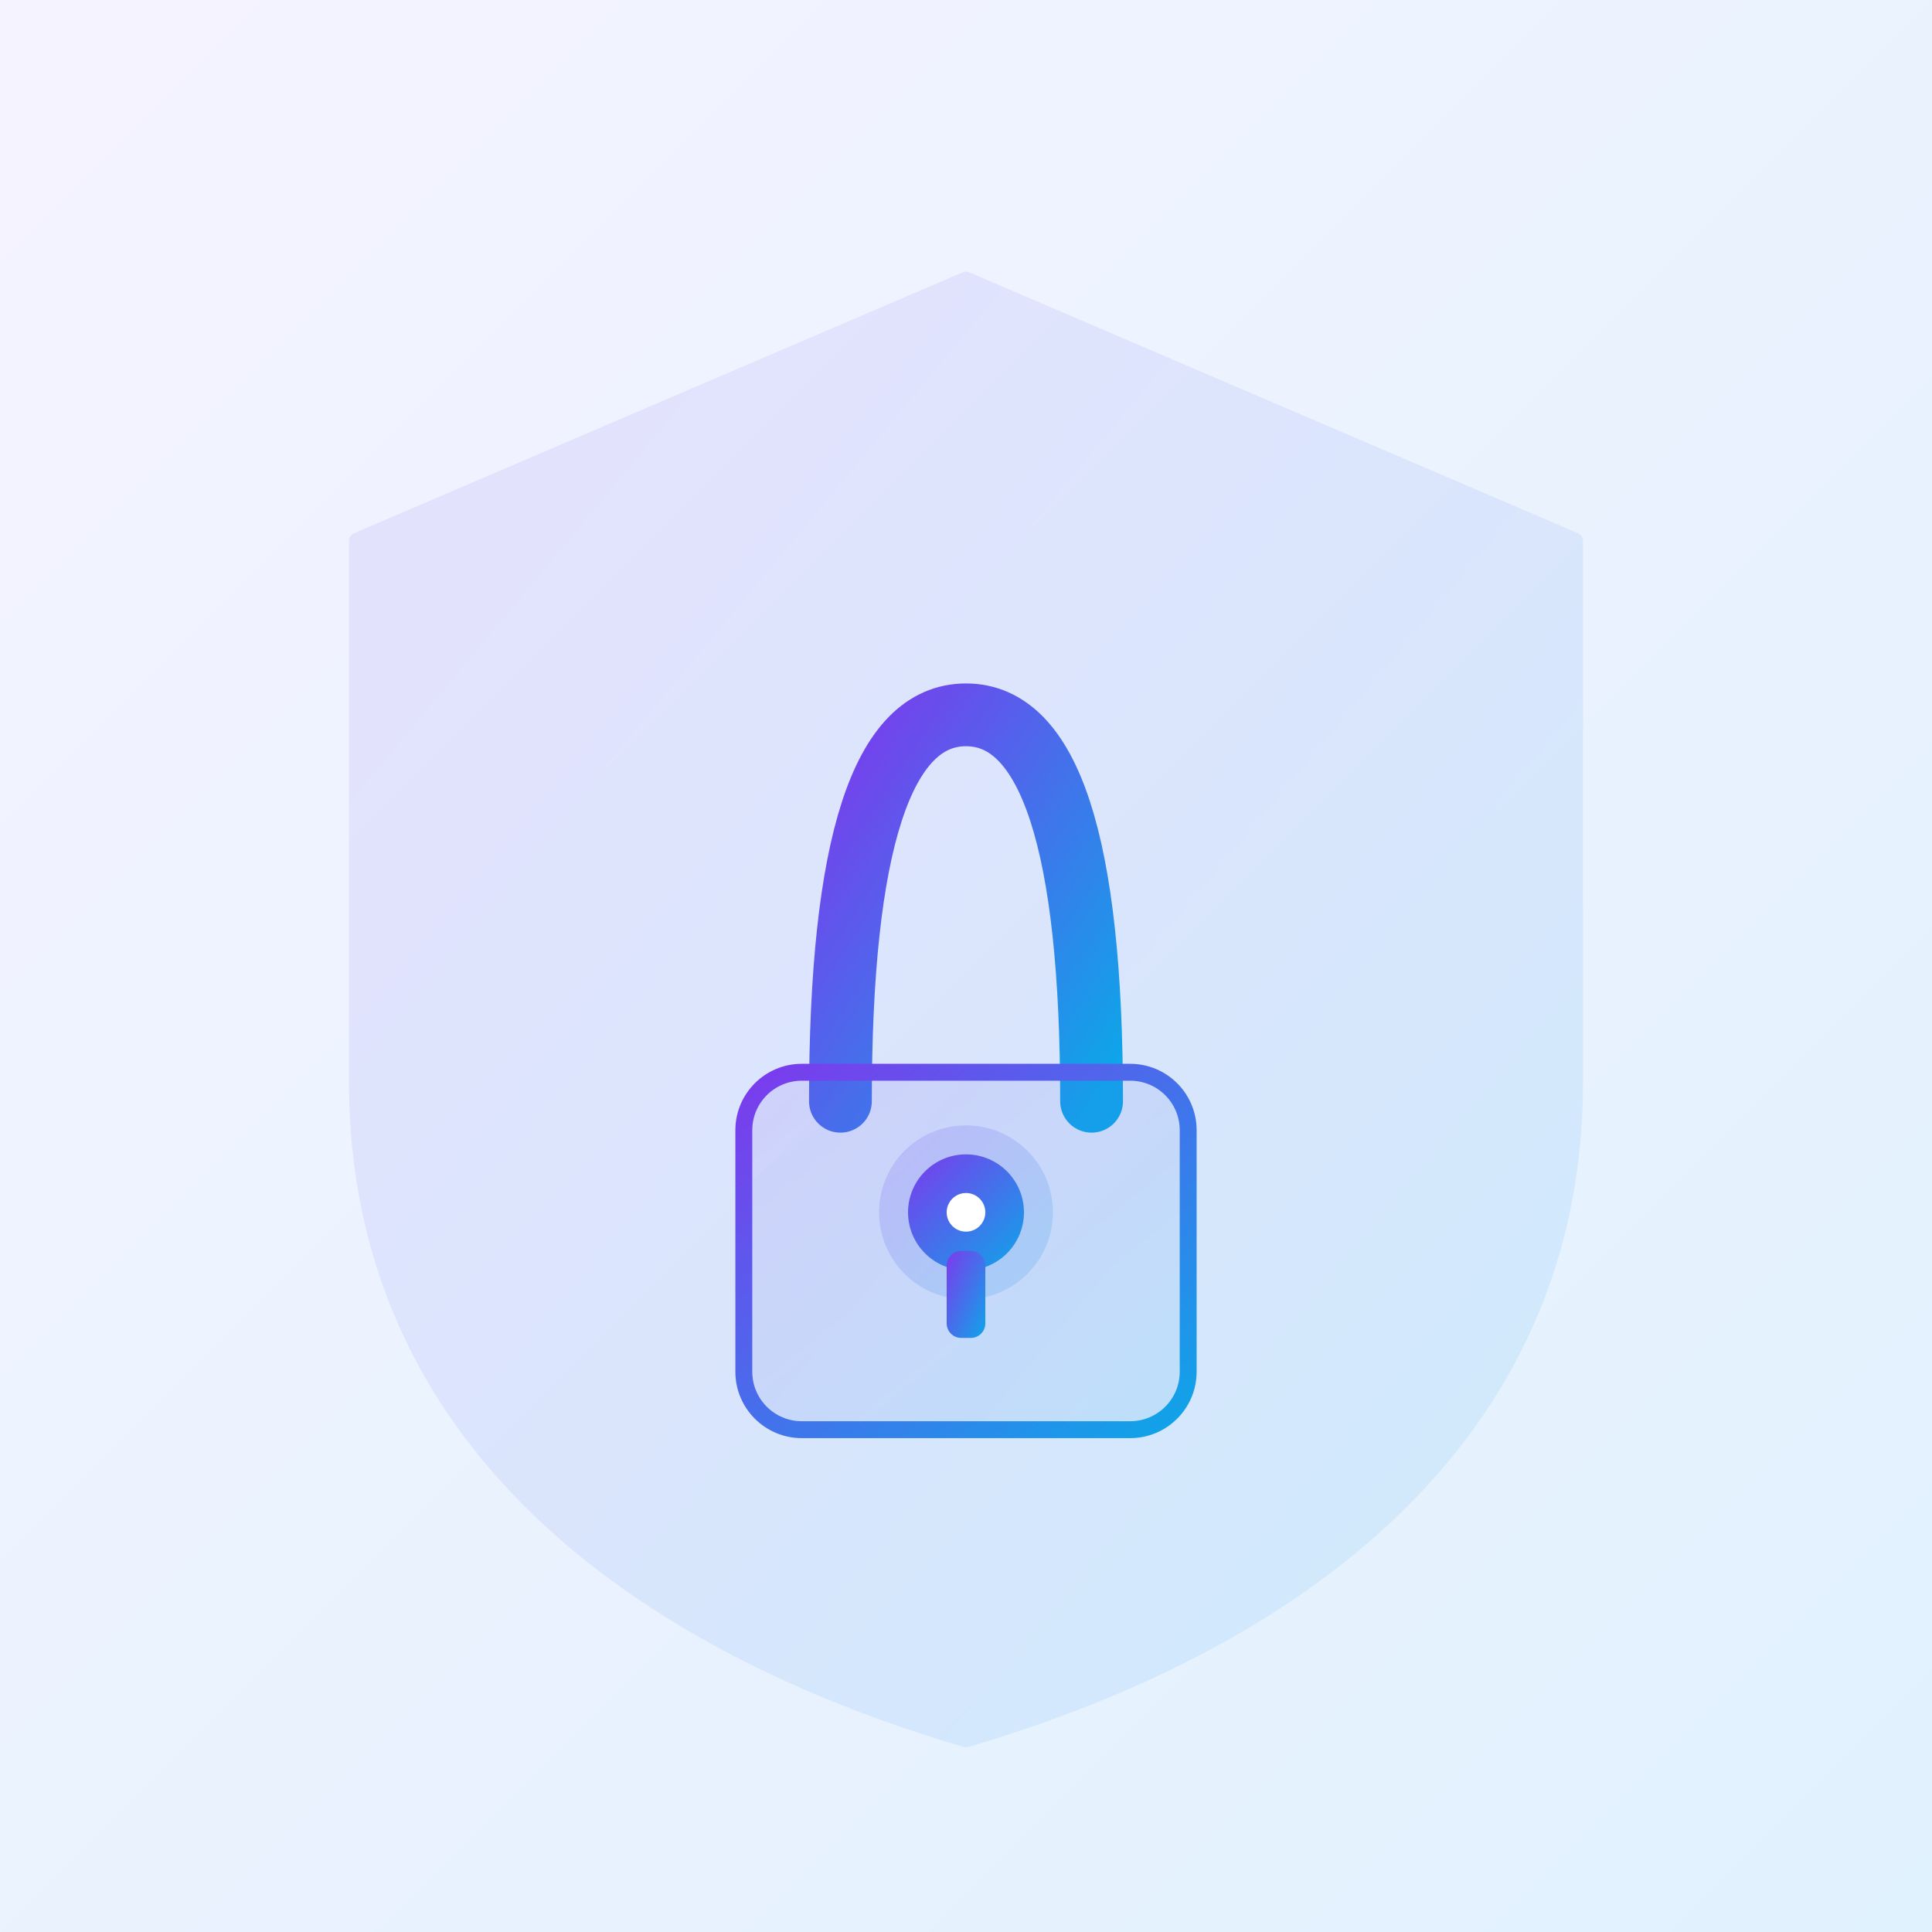
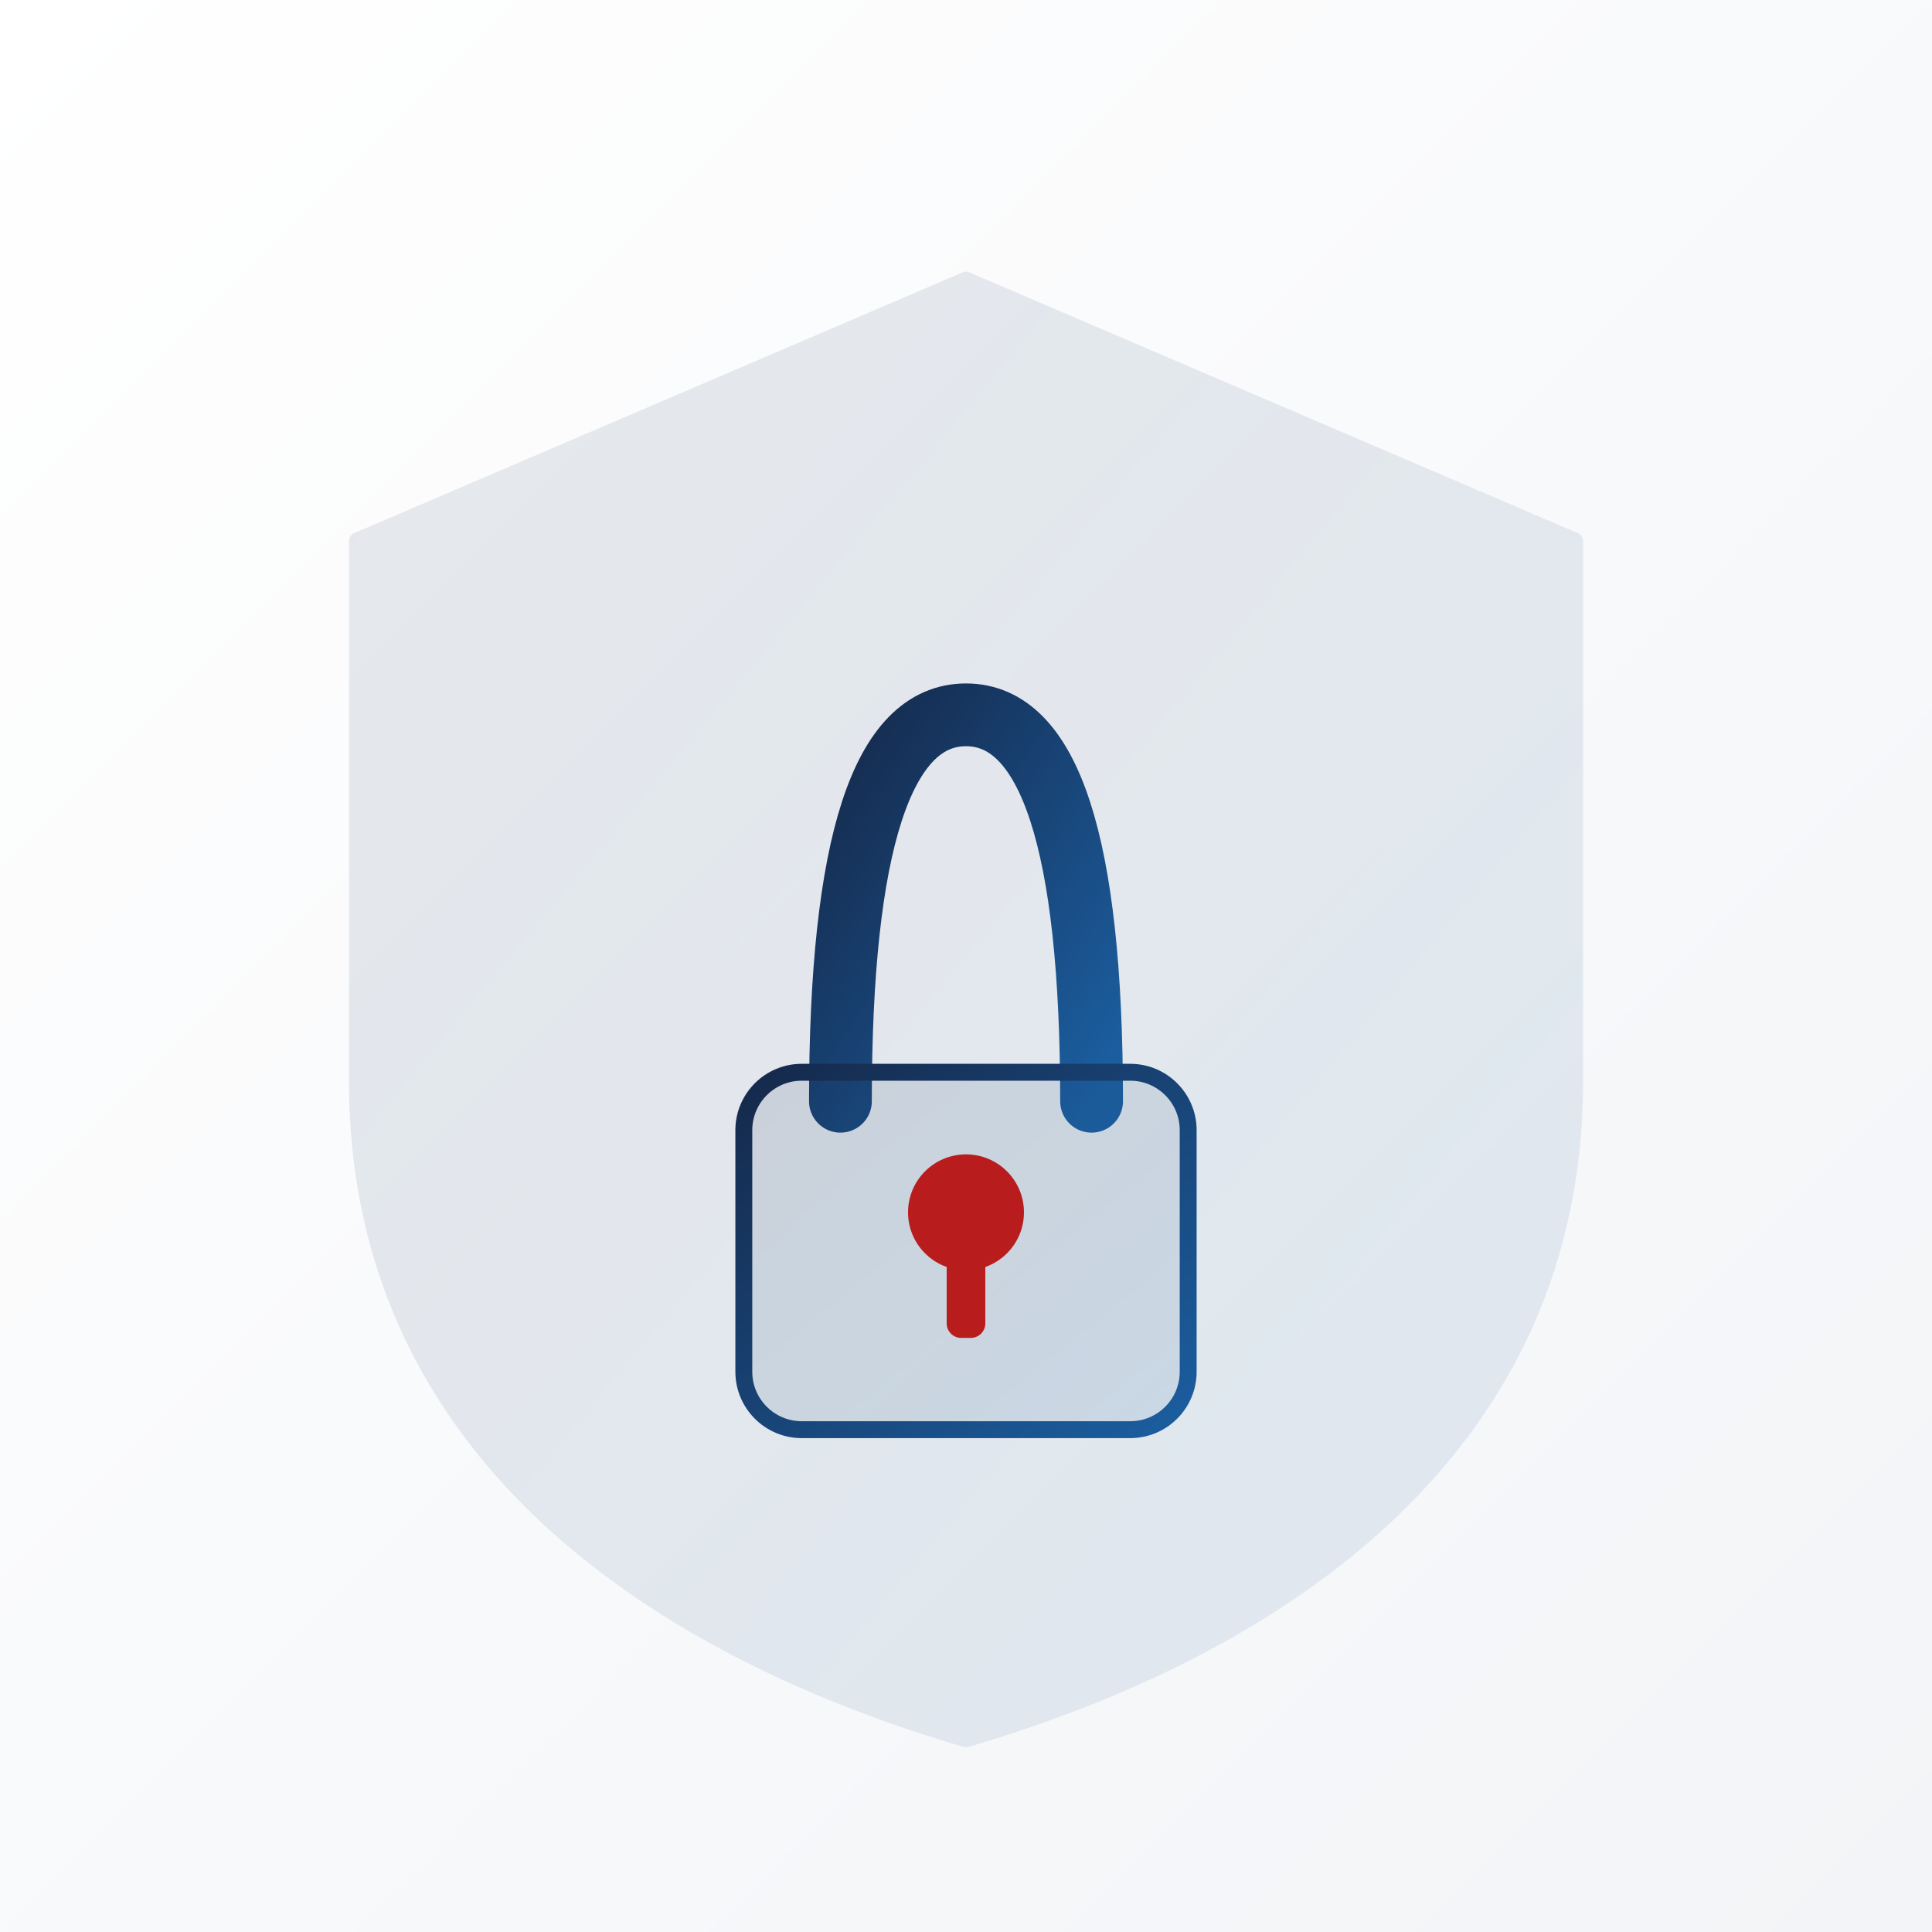
<svg xmlns="http://www.w3.org/2000/svg" viewBox="0 0 400 400" width="400" height="400">
  <defs>
    <linearGradient id="bg" x1="0" y1="0" x2="1" y2="1">
-       <stop offset="0%" stop-color="#f5f3ff" />
-       <stop offset="100%" stop-color="#e0f2fe" />
+       <stop offset="0%" stop-color="#FFFFFF" />
+       <stop offset="100%" stop-color="#F2F4F7" />
    </linearGradient>
    <linearGradient id="brand" x1="0" y1="0" x2="1" y2="1">
-       <stop offset="0%" stop-color="#7c3aed" />
-       <stop offset="100%" stop-color="#0ea5e9" />
+       <stop offset="0%" stop-color="#15294B" />
+       <stop offset="100%" stop-color="#1B5EA0" />
    </linearGradient>
  </defs>
  <rect width="400" height="400" fill="url(#bg)" />
  <path d="M200,58 L326,112 L326,224 C326,298 268,340 200,360 C132,340 74,298 74,224 L74,112 Z" fill="url(#brand)" opacity="0.10" stroke="url(#brand)" stroke-width="3.5" stroke-linejoin="round" />
  <path d="M174,228 Q174,148 200,148 Q226,148 226,228" fill="none" stroke="url(#brand)" stroke-width="13" stroke-linecap="round" />
  <rect x="154" y="222" width="92" height="74" rx="12" fill="url(#brand)" opacity="0.12" />
  <rect x="154" y="222" width="92" height="74" rx="12" fill="none" stroke="url(#brand)" stroke-width="3.5" />
-   <circle cx="200" cy="251" r="18" fill="url(#brand)" opacity="0.18" />
-   <circle cx="200" cy="251" r="12" fill="url(#brand)" />
-   <rect x="196" y="259" width="8" height="18" rx="3" fill="url(#brand)" />
-   <circle cx="200" cy="251" r="4" fill="white" />
+   <circle cx="200" cy="251" r="12" fill="#B91C1C" />
+   <rect x="196" y="259" width="8" height="18" rx="3" fill="#B91C1C" />
</svg>
